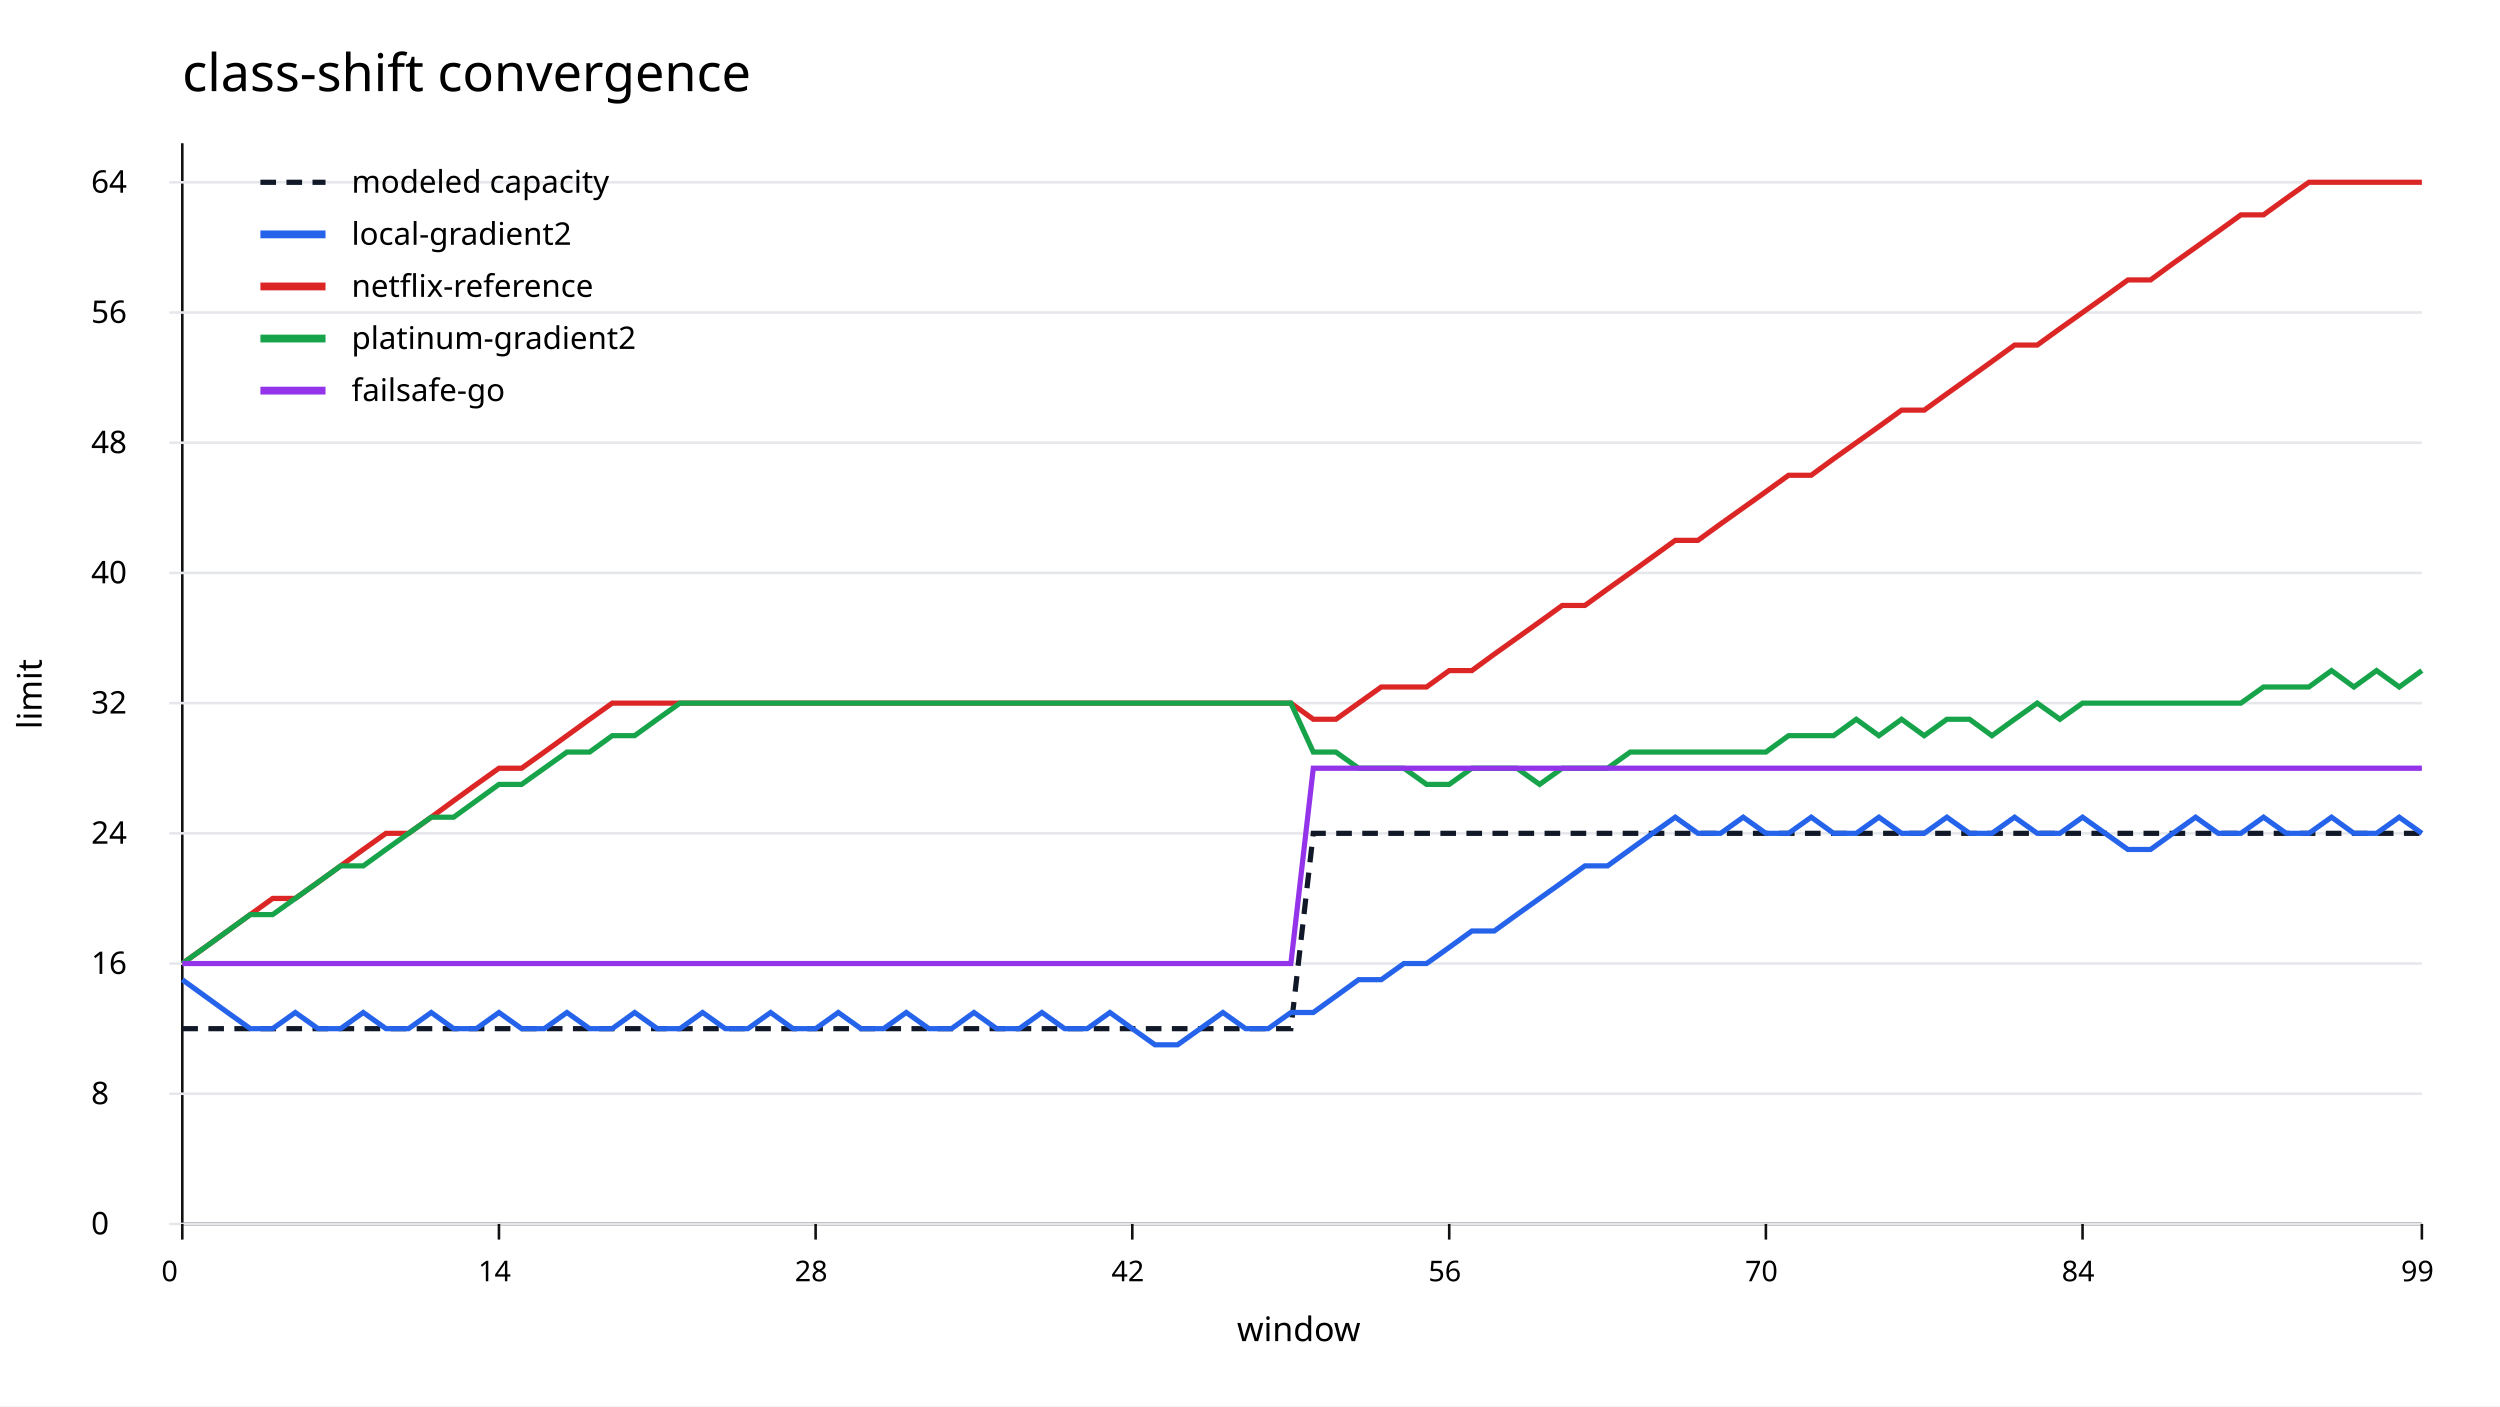
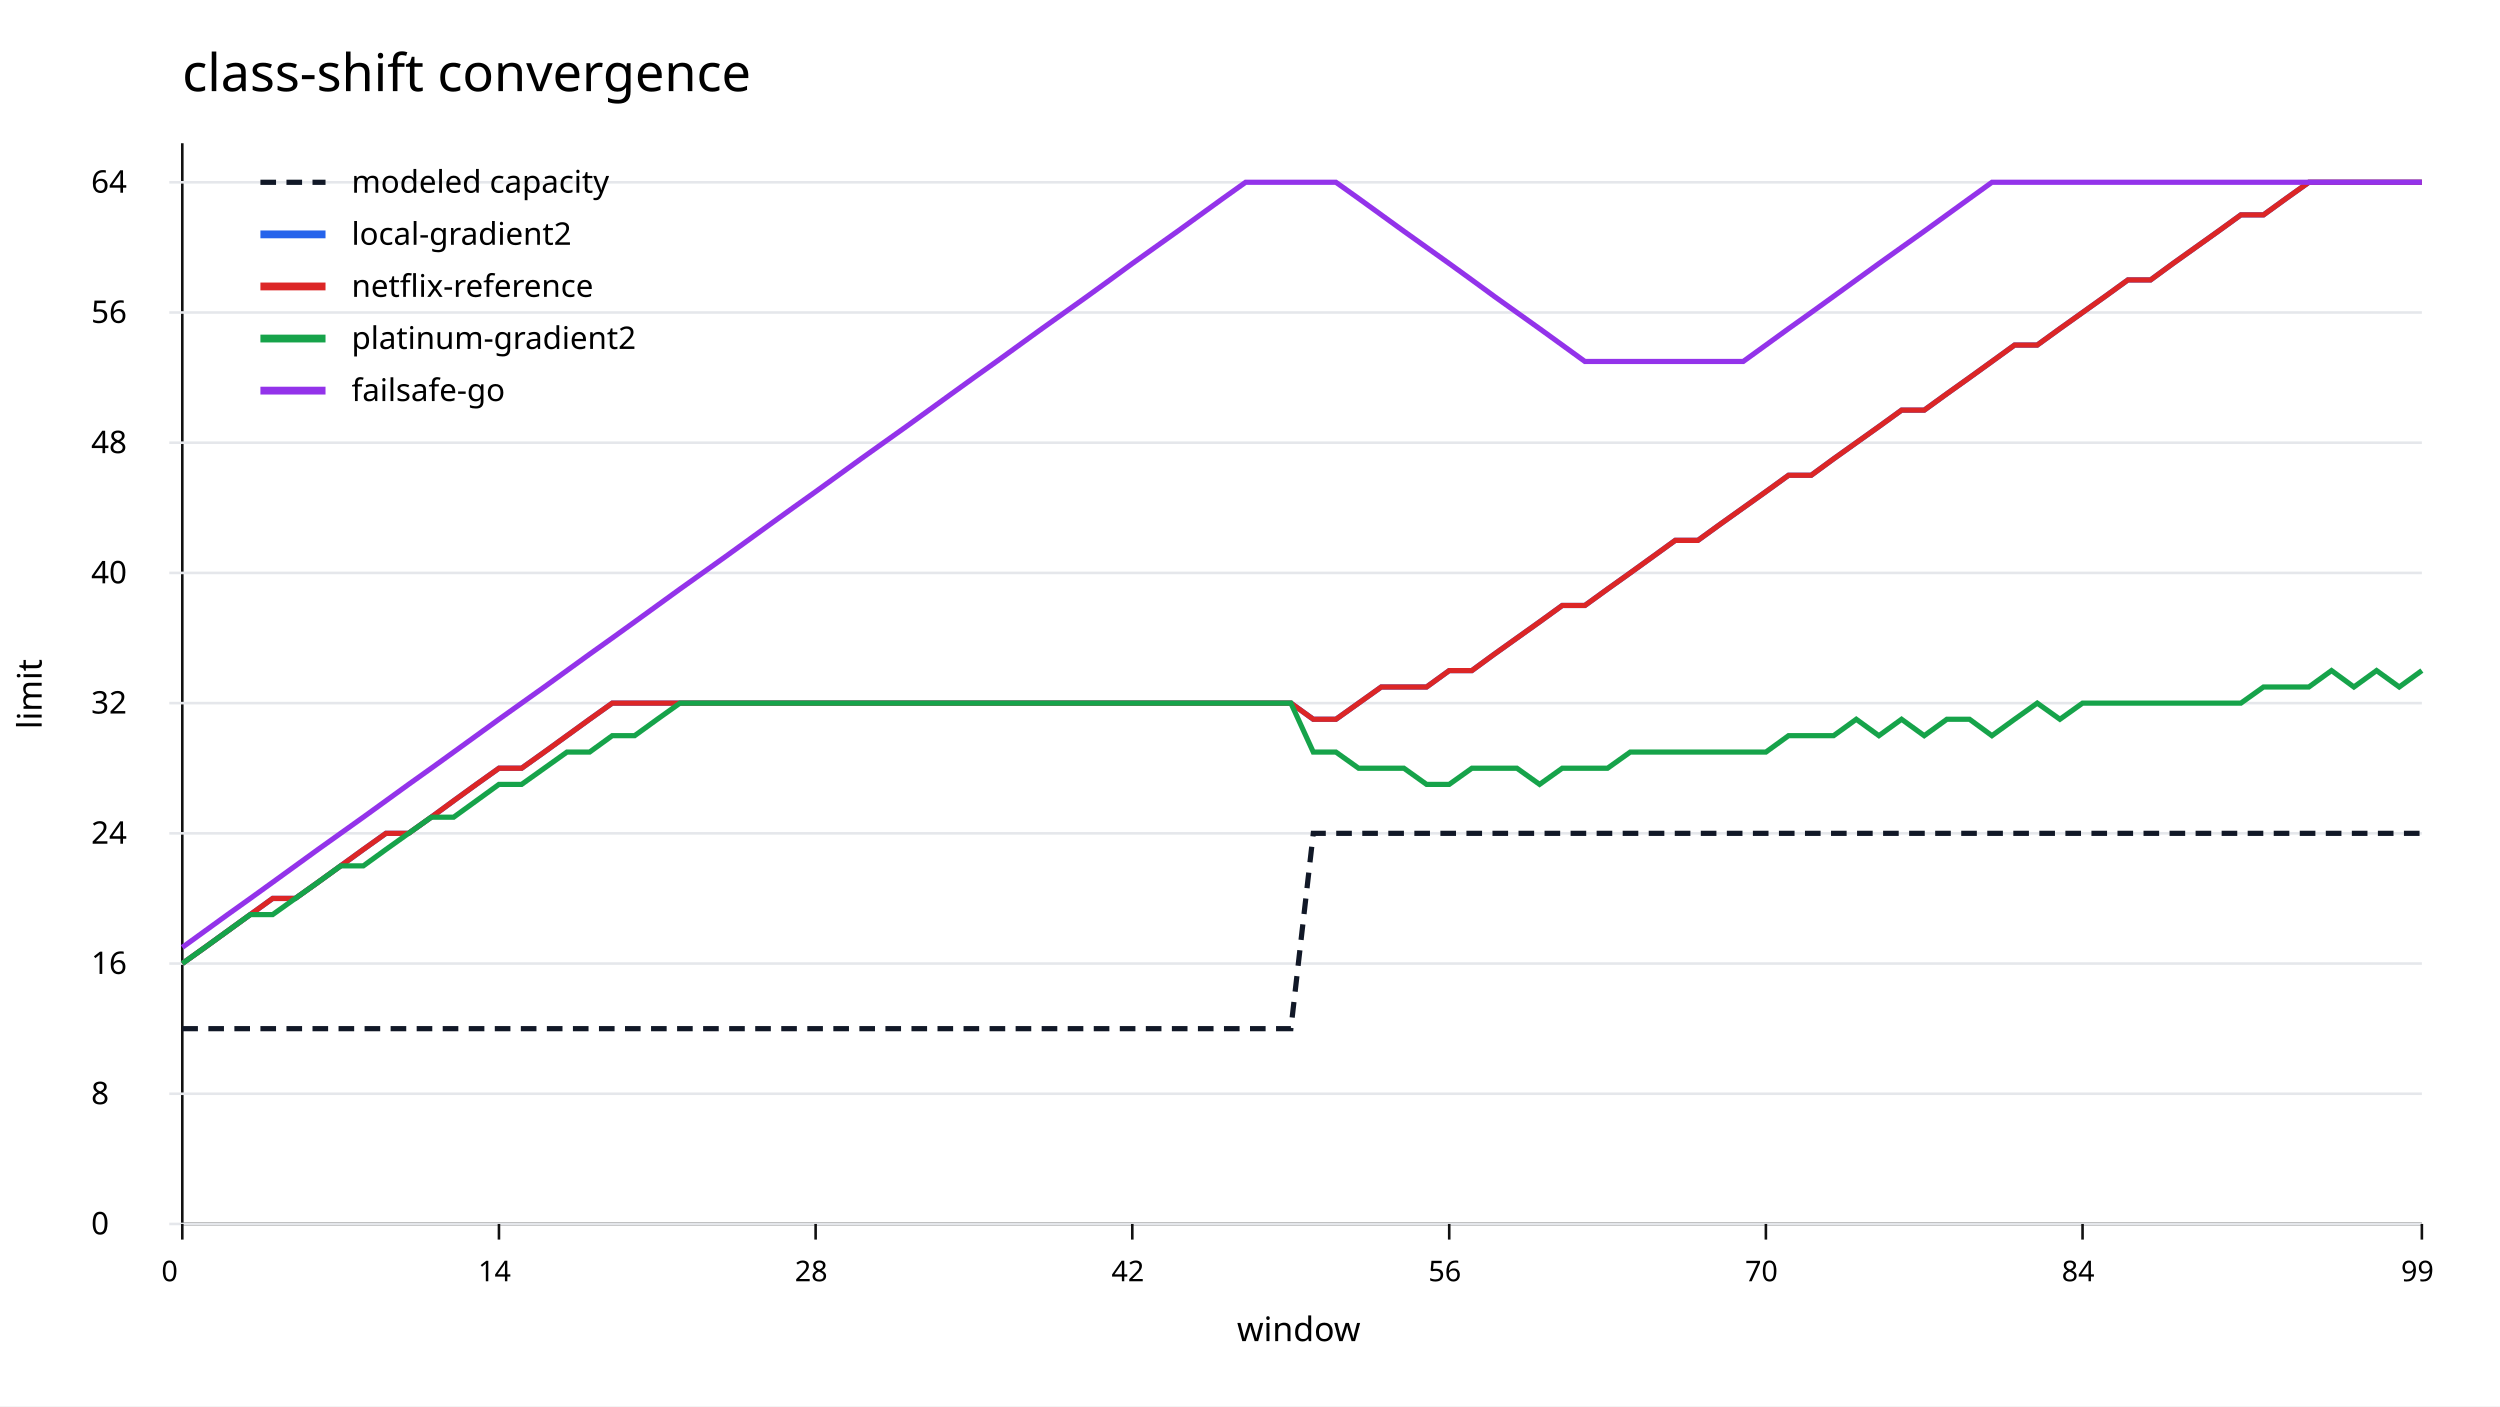
<svg xmlns="http://www.w3.org/2000/svg" width="960" height="540" viewBox="0 0 960 540">
  <rect width="100%" height="100%" fill="white" />
  <text x="70" y="35" font-family="sans-serif" font-size="20">class-shift convergence</text>
  <line x1="70" y1="470" x2="930" y2="470" stroke="#111" />
  <line x1="70" y1="55" x2="70" y2="470" stroke="#111" />
  <line x1="65" y1="470.0" x2="930" y2="470.0" stroke="#e5e7eb" />
  <text x="35" y="474.0" font-family="sans-serif" font-size="12">0</text>
  <line x1="65" y1="420.0" x2="930" y2="420.0" stroke="#e5e7eb" />
  <text x="35" y="424.0" font-family="sans-serif" font-size="12">8</text>
  <line x1="65" y1="370.0" x2="930" y2="370.0" stroke="#e5e7eb" />
  <text x="35" y="374.0" font-family="sans-serif" font-size="12">16</text>
  <line x1="65" y1="320.0" x2="930" y2="320.0" stroke="#e5e7eb" />
  <text x="35" y="324.0" font-family="sans-serif" font-size="12">24</text>
  <line x1="65" y1="270.0" x2="930" y2="270.0" stroke="#e5e7eb" />
  <text x="35" y="274.0" font-family="sans-serif" font-size="12">32</text>
  <line x1="65" y1="220.0" x2="930" y2="220.0" stroke="#e5e7eb" />
  <text x="35" y="224.0" font-family="sans-serif" font-size="12">40</text>
  <line x1="65" y1="170.0" x2="930" y2="170.0" stroke="#e5e7eb" />
  <text x="35" y="174.0" font-family="sans-serif" font-size="12">48</text>
  <line x1="65" y1="120.0" x2="930" y2="120.0" stroke="#e5e7eb" />
  <text x="35" y="124.0" font-family="sans-serif" font-size="12">56</text>
  <line x1="65" y1="70.0" x2="930" y2="70.0" stroke="#e5e7eb" />
  <text x="35" y="74.0" font-family="sans-serif" font-size="12">64</text>
  <line x1="70.0" y1="470" x2="70.0" y2="476" stroke="#111" />
  <text x="62.0" y="492" font-family="sans-serif" font-size="11">0</text>
  <line x1="191.6" y1="470" x2="191.6" y2="476" stroke="#111" />
  <text x="183.6" y="492" font-family="sans-serif" font-size="11">14</text>
  <line x1="313.2" y1="470" x2="313.2" y2="476" stroke="#111" />
  <text x="305.2" y="492" font-family="sans-serif" font-size="11">28</text>
  <line x1="434.8" y1="470" x2="434.8" y2="476" stroke="#111" />
  <text x="426.8" y="492" font-family="sans-serif" font-size="11">42</text>
  <line x1="556.5" y1="470" x2="556.5" y2="476" stroke="#111" />
  <text x="548.5" y="492" font-family="sans-serif" font-size="11">56</text>
  <line x1="678.1" y1="470" x2="678.1" y2="476" stroke="#111" />
  <text x="670.1" y="492" font-family="sans-serif" font-size="11">70</text>
  <line x1="799.7" y1="470" x2="799.7" y2="476" stroke="#111" />
  <text x="791.7" y="492" font-family="sans-serif" font-size="11">84</text>
  <line x1="930.0" y1="470" x2="930.0" y2="476" stroke="#111" />
  <text x="922.0" y="492" font-family="sans-serif" font-size="11">99</text>
  <polyline fill="none" stroke="#111827" stroke-width="2" stroke-dasharray="6 4" points="70.0,395.0 78.7,395.0 87.4,395.0 96.1,395.0 104.7,395.0 113.4,395.0 122.1,395.0 130.8,395.0 139.5,395.0 148.2,395.0 156.9,395.0 165.6,395.0 174.2,395.0 182.9,395.0 191.6,395.0 200.3,395.0 209.0,395.0 217.7,395.0 226.4,395.0 235.1,395.0 243.7,395.0 252.4,395.0 261.1,395.0 269.8,395.0 278.5,395.0 287.2,395.0 295.9,395.0 304.5,395.0 313.2,395.0 321.9,395.0 330.6,395.0 339.3,395.0 348.0,395.0 356.7,395.0 365.4,395.0 374.0,395.0 382.7,395.0 391.4,395.0 400.1,395.0 408.8,395.0 417.5,395.0 426.2,395.0 434.8,395.0 443.5,395.0 452.2,395.0 460.9,395.0 469.6,395.0 478.3,395.0 487.0,395.0 495.7,395.0 504.3,320.0 513.0,320.0 521.7,320.0 530.4,320.0 539.1,320.0 547.8,320.0 556.5,320.0 565.2,320.0 573.8,320.0 582.5,320.0 591.2,320.0 599.9,320.0 608.6,320.0 617.3,320.0 626.0,320.0 634.6,320.0 643.3,320.0 652.0,320.0 660.7,320.0 669.4,320.0 678.1,320.0 686.8,320.0 695.5,320.0 704.1,320.0 712.8,320.0 721.5,320.0 730.2,320.0 738.9,320.0 747.6,320.0 756.3,320.0 764.9,320.0 773.6,320.0 782.3,320.0 791.0,320.0 799.7,320.0 808.4,320.0 817.1,320.0 825.8,320.0 834.4,320.0 843.1,320.0 851.8,320.0 860.5,320.0 869.2,320.0 877.9,320.0 886.6,320.0 895.3,320.0 903.9,320.0 912.6,320.0 921.3,320.0 930.0,320.0" />
  <line x1="100" y1="70" x2="125" y2="70" stroke="#111827" stroke-width="2" stroke-dasharray="6 4" />
  <text x="135" y="74" font-family="sans-serif" font-size="12">modeled capacity</text>
-   <polyline fill="none" stroke="#2563eb" stroke-width="2" points="70.0,376.2 78.7,382.5 87.4,388.8 96.1,395.0 104.7,395.0 113.4,388.8 122.1,395.0 130.8,395.0 139.5,388.8 148.2,395.0 156.9,395.0 165.6,388.8 174.2,395.0 182.9,395.0 191.6,388.8 200.3,395.0 209.0,395.0 217.7,388.8 226.4,395.0 235.1,395.0 243.7,388.8 252.4,395.0 261.1,395.0 269.8,388.8 278.5,395.0 287.2,395.0 295.9,388.8 304.5,395.0 313.2,395.0 321.9,388.8 330.6,395.0 339.3,395.0 348.0,388.8 356.7,395.0 365.4,395.0 374.0,388.8 382.7,395.0 391.4,395.0 400.1,388.8 408.8,395.0 417.5,395.0 426.2,388.8 434.8,395.0 443.5,401.2 452.2,401.2 460.9,395.0 469.6,388.8 478.3,395.0 487.0,395.0 495.7,388.8 504.3,388.8 513.0,382.5 521.7,376.2 530.4,376.2 539.1,370.0 547.8,370.0 556.5,363.8 565.2,357.5 573.8,357.5 582.5,351.2 591.2,345.0 599.9,338.8 608.6,332.5 617.3,332.5 626.0,326.2 634.6,320.0 643.3,313.8 652.0,320.0 660.7,320.0 669.4,313.8 678.1,320.0 686.8,320.0 695.5,313.8 704.1,320.0 712.8,320.0 721.5,313.8 730.2,320.0 738.9,320.0 747.6,313.8 756.3,320.0 764.9,320.0 773.6,313.8 782.3,320.0 791.0,320.0 799.7,313.8 808.4,320.0 817.1,326.2 825.8,326.2 834.4,320.0 843.1,313.8 851.8,320.0 860.5,320.0 869.2,313.8 877.9,320.0 886.6,320.0 895.3,313.8 903.9,320.0 912.6,320.0 921.3,313.8 930.0,320.0" />
+   <polyline fill="none" stroke="#2563eb" stroke-width="2" points="70.0,370.0 78.7,363.8 87.4,357.5 96.1,351.2 104.7,345.0 113.4,345.0 122.1,338.8 130.8,332.5 139.5,326.2 148.2,320.0 156.9,320.0 165.6,313.8 174.2,307.5 182.9,301.2 191.6,295.0 200.3,295.0 209.0,288.8 217.7,282.5 226.4,276.2 235.1,270.0 243.7,270.0 252.4,270.0 261.1,270.0 269.8,270.0 278.5,270.0 287.2,270.0 295.9,270.0 304.5,270.0 313.2,270.0 321.9,270.0 330.6,270.0 339.3,270.0 348.0,270.0 356.7,270.0 365.4,270.0 374.0,270.0 382.7,270.0 391.4,270.0 400.1,270.0 408.8,270.0 417.5,270.0 426.2,270.0 434.8,270.0 443.5,270.0 452.2,270.0 460.9,270.0 469.6,270.0 478.3,270.0 487.0,270.0 495.7,270.0 504.3,276.2 513.0,276.2 521.7,270.0 530.4,263.8 539.1,263.8 547.8,263.8 556.5,257.5 565.2,257.5 573.8,251.2 582.5,245.0 591.2,238.8 599.9,232.5 608.6,232.5 617.3,226.2 626.0,220.0 634.6,213.8 643.3,207.5 652.0,207.5 660.7,201.2 669.4,195.0 678.1,188.8 686.8,182.5 695.5,182.5 704.1,176.2 712.8,170.0 721.5,163.8 730.2,157.5 738.9,157.5 747.6,151.2 756.3,145.0 764.9,138.8 773.6,132.5 782.3,132.5 791.0,126.2 799.7,120.0 808.4,113.8 817.1,107.5 825.8,107.5 834.4,101.2 843.1,95.0 851.8,88.8 860.5,82.5 869.2,82.5 877.9,76.2 886.6,70.0 895.3,70.0 903.9,70.0 912.6,70.0 921.3,70.0 930.0,70.0" />
  <line x1="100" y1="90" x2="125" y2="90" stroke="#2563eb" stroke-width="3" />
  <text x="135" y="94" font-family="sans-serif" font-size="12">local-gradient2</text>
  <polyline fill="none" stroke="#dc2626" stroke-width="2" points="70.0,370.0 78.7,363.8 87.4,357.5 96.1,351.2 104.7,345.0 113.4,345.0 122.1,338.8 130.8,332.5 139.5,326.2 148.2,320.0 156.9,320.0 165.6,313.8 174.2,307.5 182.9,301.2 191.6,295.0 200.3,295.0 209.0,288.8 217.7,282.5 226.4,276.2 235.1,270.0 243.7,270.0 252.4,270.0 261.1,270.0 269.8,270.0 278.5,270.0 287.2,270.0 295.9,270.0 304.5,270.0 313.2,270.0 321.9,270.0 330.6,270.0 339.3,270.0 348.0,270.0 356.7,270.0 365.4,270.0 374.0,270.0 382.7,270.0 391.4,270.0 400.1,270.0 408.8,270.0 417.5,270.0 426.2,270.0 434.8,270.0 443.5,270.0 452.2,270.0 460.9,270.0 469.6,270.0 478.3,270.0 487.0,270.0 495.7,270.0 504.3,276.2 513.0,276.2 521.7,270.0 530.4,263.8 539.1,263.8 547.8,263.8 556.5,257.5 565.2,257.5 573.8,251.2 582.5,245.0 591.2,238.8 599.9,232.5 608.6,232.5 617.3,226.2 626.0,220.0 634.6,213.8 643.3,207.5 652.0,207.5 660.7,201.2 669.4,195.0 678.1,188.8 686.8,182.5 695.5,182.5 704.1,176.2 712.8,170.0 721.5,163.8 730.2,157.5 738.9,157.5 747.6,151.2 756.3,145.0 764.9,138.8 773.6,132.5 782.3,132.5 791.0,126.2 799.7,120.0 808.4,113.8 817.1,107.5 825.8,107.5 834.4,101.2 843.1,95.0 851.8,88.8 860.5,82.5 869.2,82.5 877.9,76.2 886.6,70.0 895.3,70.0 903.9,70.0 912.6,70.0 921.3,70.0 930.0,70.0" />
  <line x1="100" y1="110" x2="125" y2="110" stroke="#dc2626" stroke-width="3" />
  <text x="135" y="114" font-family="sans-serif" font-size="12">netflix-reference</text>
  <polyline fill="none" stroke="#16a34a" stroke-width="2" points="70.0,370.0 78.7,363.8 87.4,357.5 96.1,351.2 104.7,351.2 113.4,345.0 122.1,338.8 130.8,332.5 139.5,332.5 148.2,326.2 156.9,320.0 165.6,313.8 174.2,313.8 182.9,307.5 191.6,301.2 200.3,301.2 209.0,295.0 217.7,288.8 226.4,288.8 235.1,282.5 243.7,282.5 252.4,276.2 261.1,270.0 269.8,270.0 278.5,270.0 287.2,270.0 295.9,270.0 304.5,270.0 313.2,270.0 321.9,270.0 330.6,270.0 339.3,270.0 348.0,270.0 356.7,270.0 365.4,270.0 374.0,270.0 382.7,270.0 391.4,270.0 400.1,270.0 408.8,270.0 417.5,270.0 426.2,270.0 434.8,270.0 443.5,270.0 452.2,270.0 460.9,270.0 469.6,270.0 478.3,270.0 487.0,270.0 495.7,270.0 504.3,288.8 513.0,288.8 521.7,295.0 530.4,295.0 539.1,295.0 547.8,301.2 556.5,301.2 565.2,295.0 573.8,295.0 582.5,295.0 591.2,301.2 599.9,295.0 608.6,295.0 617.3,295.0 626.0,288.8 634.6,288.8 643.3,288.8 652.0,288.8 660.7,288.8 669.4,288.8 678.1,288.8 686.8,282.5 695.5,282.5 704.1,282.5 712.8,276.2 721.5,282.5 730.2,276.2 738.9,282.5 747.6,276.2 756.3,276.2 764.9,282.5 773.6,276.2 782.3,270.0 791.0,276.2 799.7,270.0 808.4,270.0 817.1,270.0 825.8,270.0 834.4,270.0 843.1,270.0 851.8,270.0 860.5,270.0 869.2,263.8 877.9,263.8 886.6,263.8 895.3,257.5 903.9,263.8 912.6,257.5 921.3,263.8 930.0,257.5" />
  <line x1="100" y1="130" x2="125" y2="130" stroke="#16a34a" stroke-width="3" />
  <text x="135" y="134" font-family="sans-serif" font-size="12">platinum-gradient2</text>
-   <polyline fill="none" stroke="#9333ea" stroke-width="2" points="70.0,370.0 78.7,370.0 87.4,370.0 96.1,370.0 104.7,370.0 113.4,370.0 122.1,370.0 130.8,370.0 139.5,370.0 148.2,370.0 156.9,370.0 165.6,370.0 174.2,370.0 182.9,370.0 191.6,370.0 200.3,370.0 209.0,370.0 217.7,370.0 226.4,370.0 235.1,370.0 243.7,370.0 252.4,370.0 261.1,370.0 269.8,370.0 278.5,370.0 287.2,370.0 295.9,370.0 304.5,370.0 313.2,370.0 321.9,370.0 330.6,370.0 339.3,370.0 348.0,370.0 356.7,370.0 365.4,370.0 374.0,370.0 382.7,370.0 391.4,370.0 400.1,370.0 408.8,370.0 417.5,370.0 426.2,370.0 434.8,370.0 443.5,370.0 452.2,370.0 460.9,370.0 469.6,370.0 478.3,370.0 487.0,370.0 495.7,370.0 504.3,295.0 513.0,295.0 521.7,295.0 530.4,295.0 539.1,295.0 547.8,295.0 556.5,295.0 565.2,295.0 573.8,295.0 582.5,295.0 591.2,295.0 599.9,295.0 608.6,295.0 617.3,295.0 626.0,295.0 634.6,295.0 643.3,295.0 652.0,295.0 660.7,295.0 669.4,295.0 678.1,295.0 686.8,295.0 695.5,295.0 704.1,295.0 712.8,295.0 721.5,295.0 730.2,295.0 738.9,295.0 747.6,295.0 756.3,295.0 764.9,295.0 773.6,295.0 782.3,295.0 791.0,295.0 799.7,295.0 808.4,295.0 817.1,295.0 825.8,295.0 834.4,295.0 843.1,295.0 851.8,295.0 860.5,295.0 869.2,295.0 877.9,295.0 886.6,295.0 895.3,295.0 903.9,295.0 912.6,295.0 921.3,295.0 930.0,295.0" />
+   <polyline fill="none" stroke="#9333ea" stroke-width="2" points="70.0,363.8 78.7,357.5 87.4,351.2 96.1,345.0 104.7,338.8 113.4,332.5 122.1,326.2 130.8,320.0 139.5,313.8 148.2,307.5 156.9,301.2 165.6,295.0 174.2,288.8 182.9,282.5 191.6,276.2 200.3,270.0 209.0,263.8 217.7,257.5 226.4,251.2 235.1,245.0 243.7,238.8 252.4,232.5 261.1,226.2 269.8,220.0 278.5,213.8 287.2,207.5 295.9,201.2 304.5,195.0 313.2,188.8 321.9,182.5 330.6,176.2 339.3,170.0 348.0,163.8 356.7,157.5 365.4,151.2 374.0,145.0 382.7,138.8 391.4,132.5 400.1,126.2 408.8,120.0 417.5,113.8 426.2,107.5 434.8,101.2 443.5,95.0 452.2,88.8 460.9,82.5 469.6,76.2 478.3,70.0 487.0,70.0 495.7,70.0 504.3,70.0 513.0,70.0 521.7,76.2 530.4,82.5 539.1,88.8 547.8,95.0 556.5,101.2 565.2,107.5 573.8,113.8 582.5,120.0 591.2,126.2 599.9,132.5 608.6,138.8 617.3,138.8 626.0,138.8 634.6,138.8 643.3,138.8 652.0,138.8 660.7,138.8 669.4,138.8 678.1,132.5 686.8,126.2 695.5,120.0 704.1,113.8 712.8,107.5 721.5,101.2 730.2,95.0 738.9,88.8 747.6,82.5 756.3,76.2 764.9,70.0 773.6,70.0 782.3,70.0 791.0,70.0 799.7,70.0 808.4,70.0 817.1,70.0 825.8,70.0 834.4,70.0 843.1,70.0 851.8,70.0 860.5,70.0 869.2,70.0 877.9,70.0 886.6,70.0 895.3,70.0 903.9,70.0 912.6,70.0 921.3,70.0 930.0,70.0" />
  <line x1="100" y1="150" x2="125" y2="150" stroke="#9333ea" stroke-width="3" />
  <text x="135" y="154" font-family="sans-serif" font-size="12">failsafe-go</text>
  <text x="475" y="515" font-family="sans-serif" font-size="13">window</text>
  <text x="16" y="280" transform="rotate(-90 16 280)" font-family="sans-serif" font-size="13">limit</text>
</svg>
